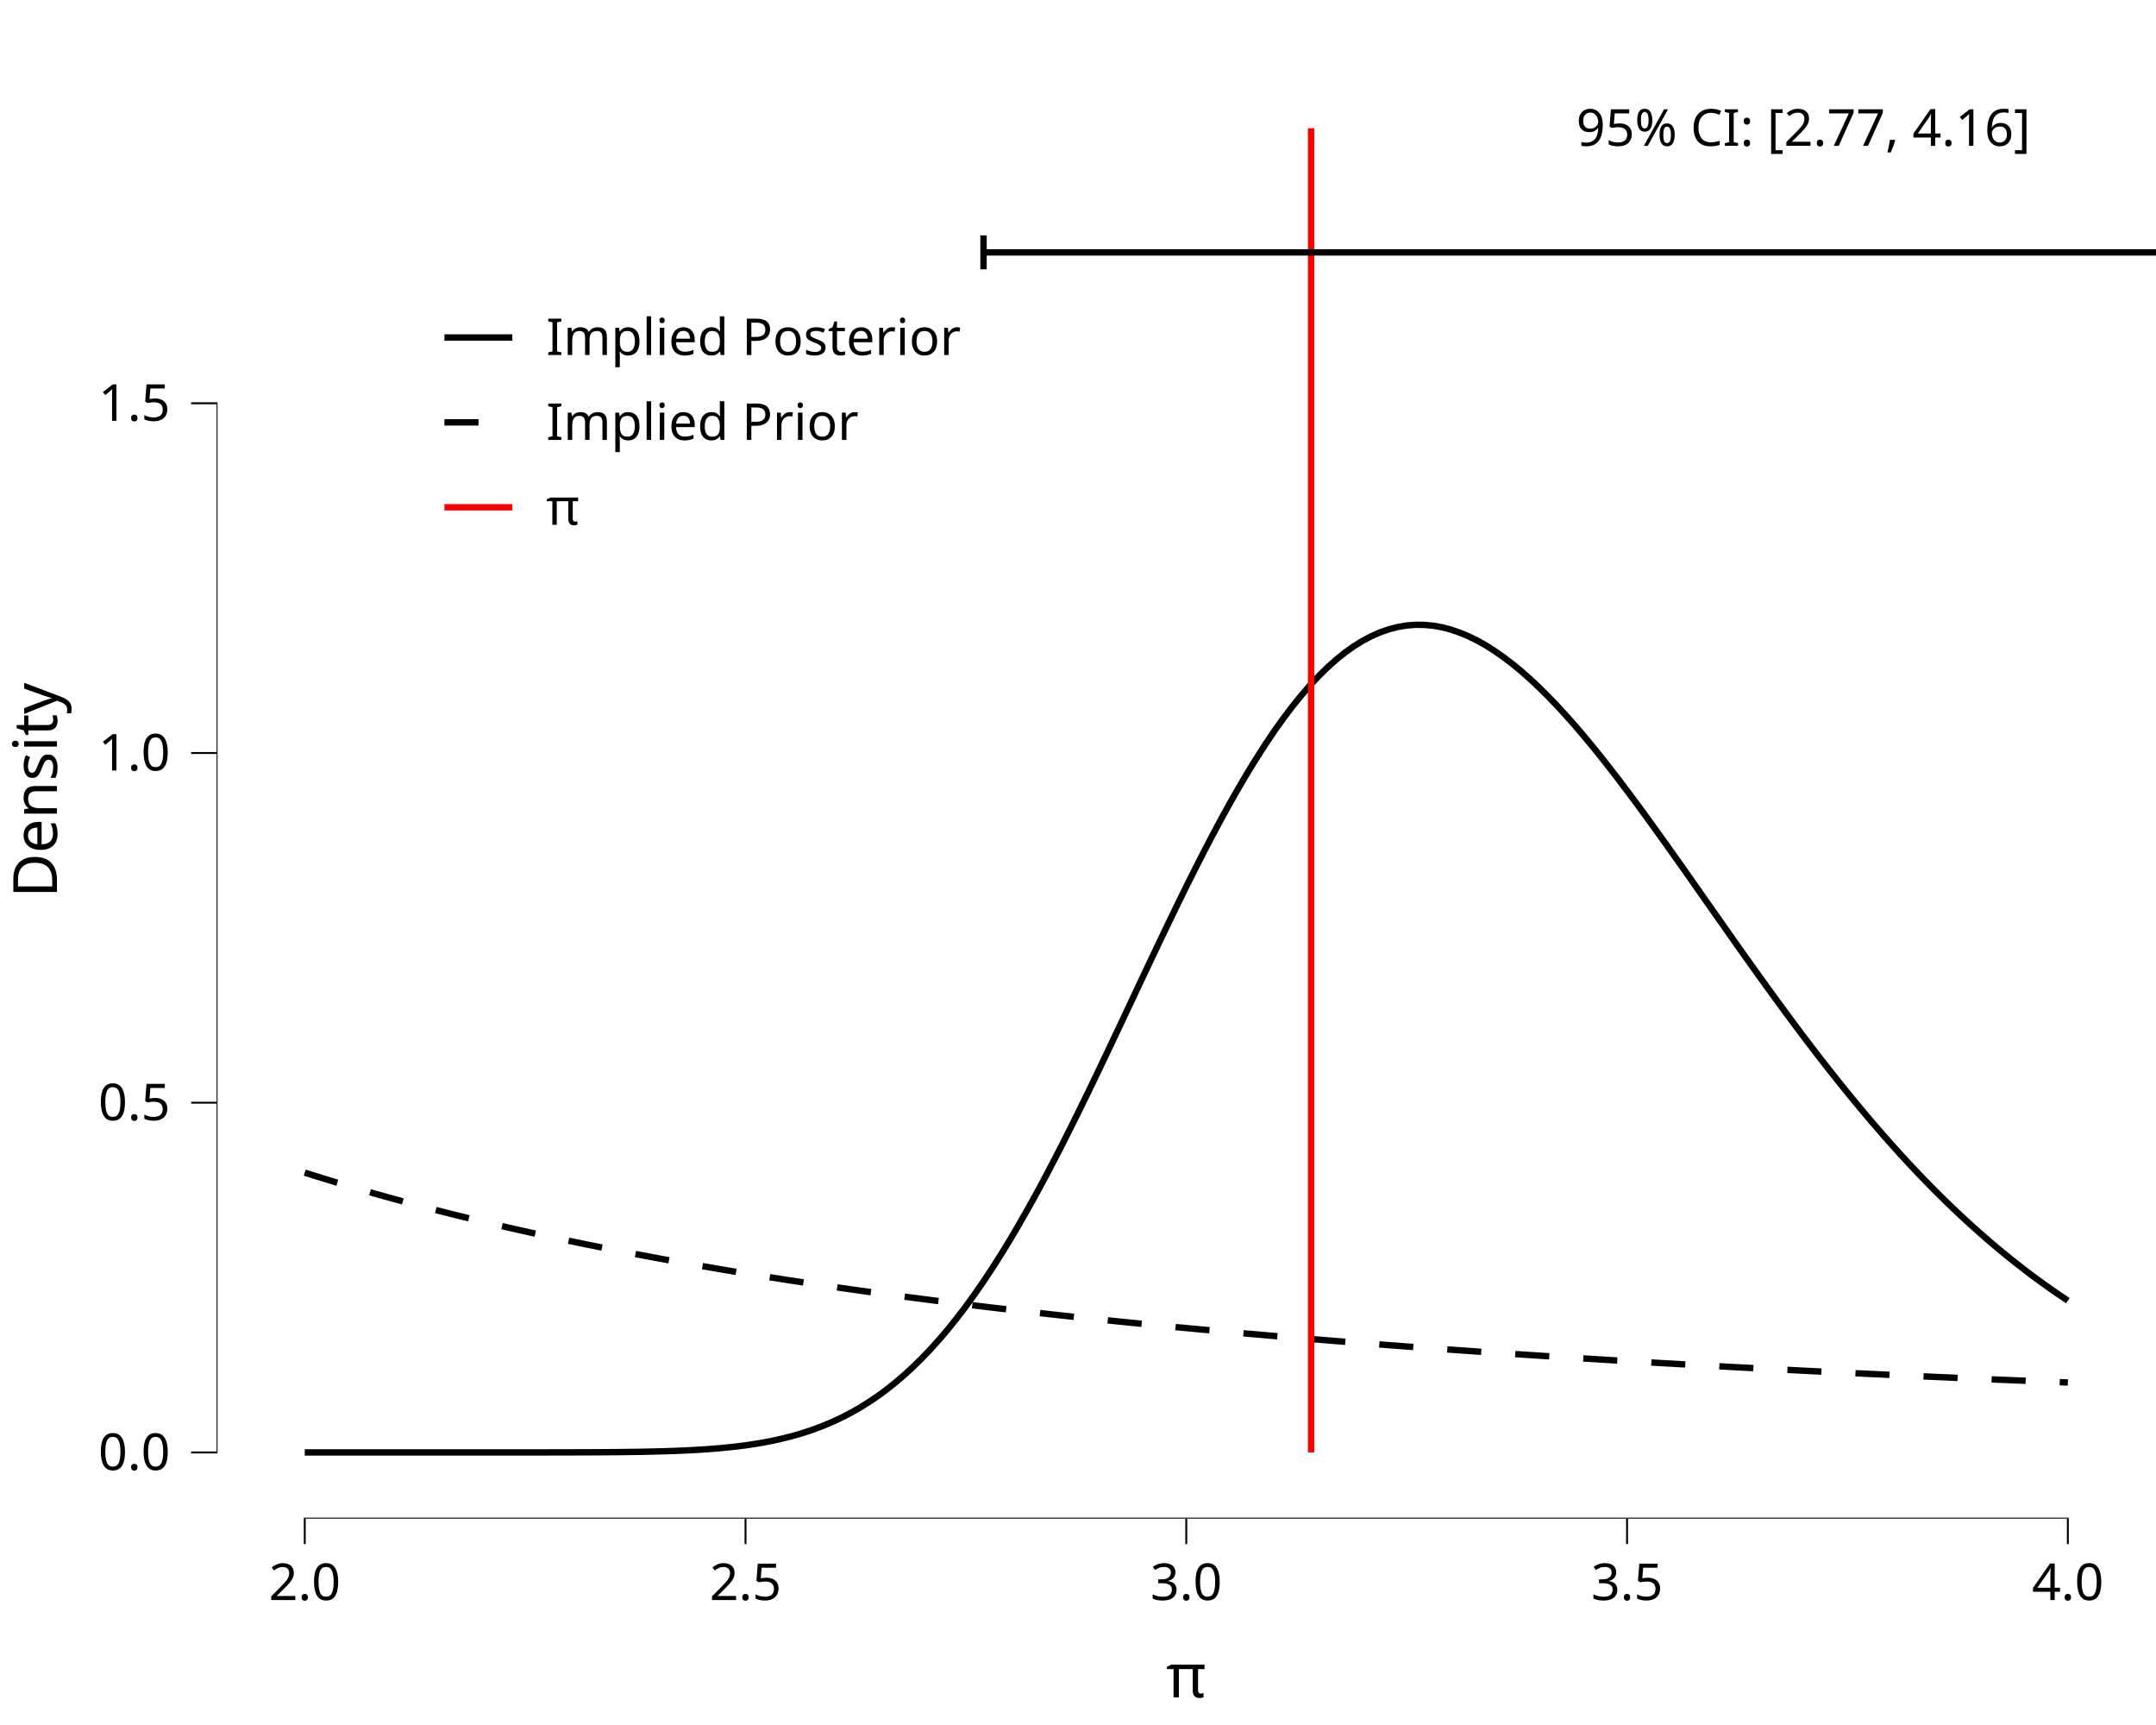
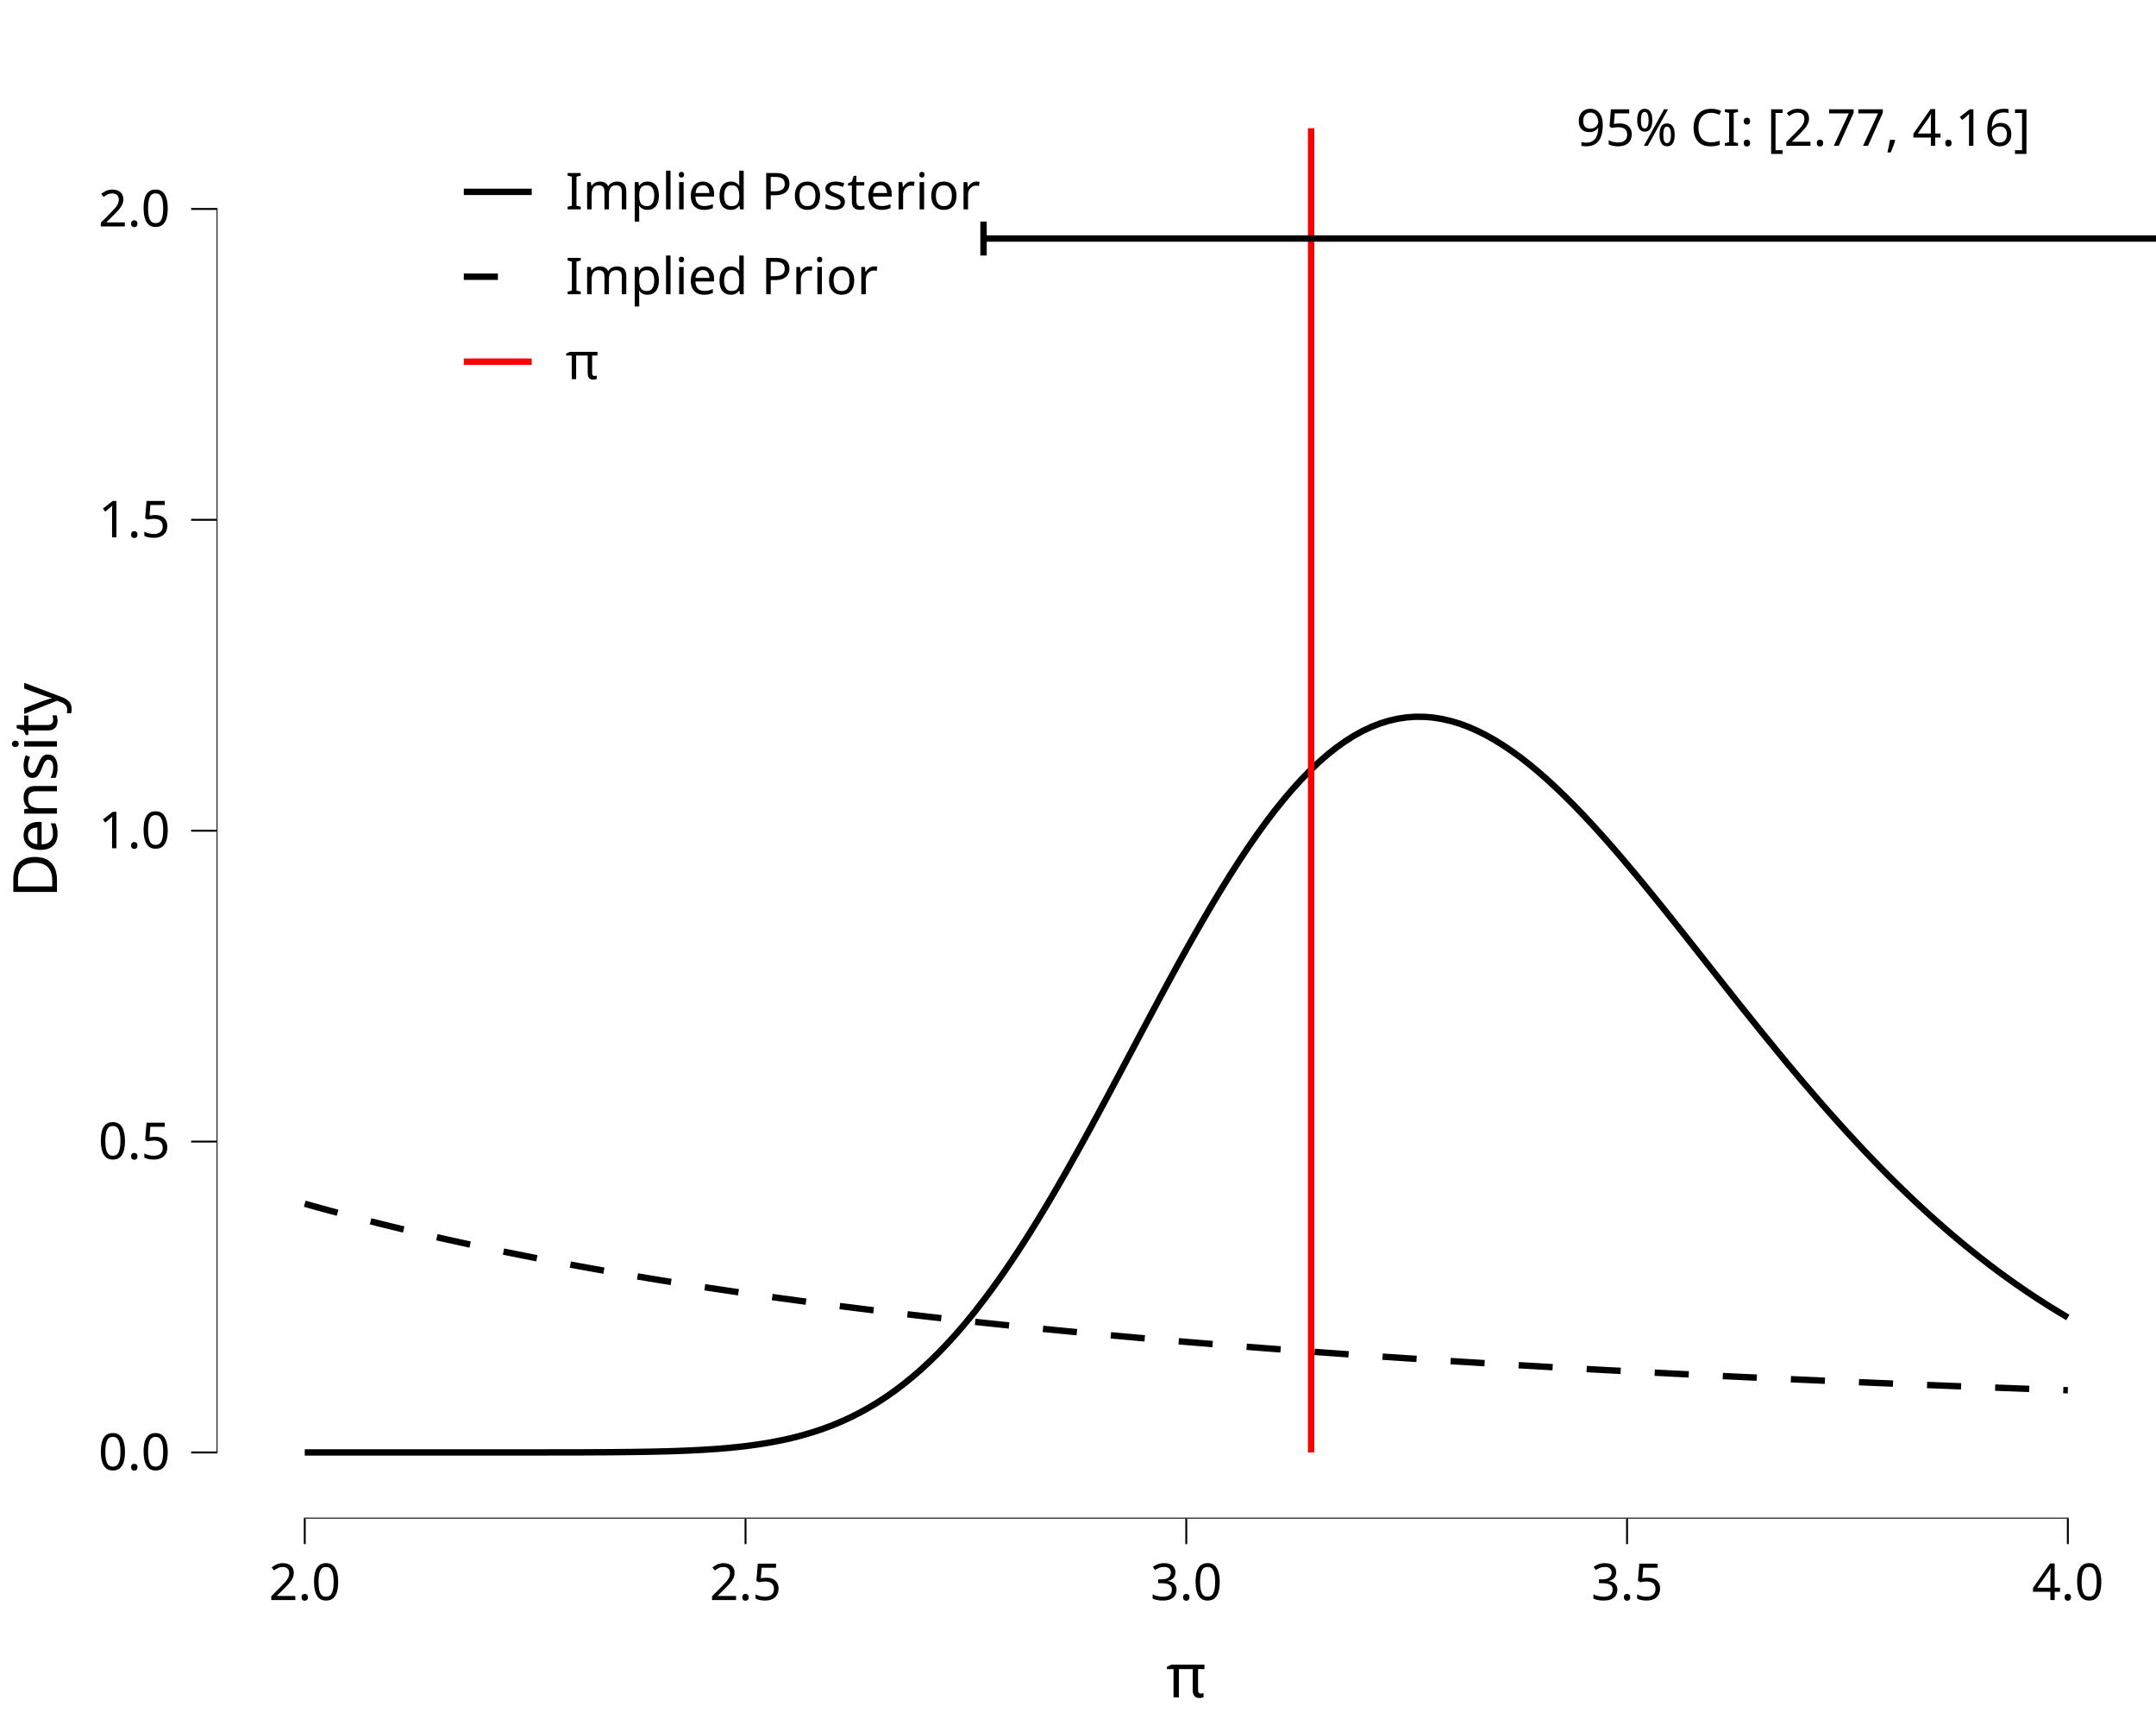
<svg xmlns="http://www.w3.org/2000/svg" class="svglite" data-engine-version="2.0" width="720.00pt" height="576.00pt" viewBox="0 0 720.00 576.00">
  <defs>
    <style type="text/css">
    .svglite line, .svglite polyline, .svglite polygon, .svglite path, .svglite rect, .svglite circle {
      fill: none;
      stroke: #000000;
      stroke-linecap: round;
      stroke-linejoin: round;
      stroke-miterlimit: 10.00;
    }
  </style>
  </defs>
  <rect width="100%" height="100%" style="stroke: none; fill: #FFFFFF;" />
  <defs>
    <clipPath id="cpMC4wMHw3MjAuMDB8MC4wMHw1NzYuMDA=">
      <rect x="0.00" y="0.00" width="720.00" height="576.00" />
    </clipPath>
  </defs>
  <g clip-path="url(#cpMC4wMHw3MjAuMDB8MC4wMHw1NzYuMDA=)">
    <rect x="0.00" y="0.00" width="720.00" height="576.00" style="stroke-width: 10.67; stroke: none;" />
  </g>
  <defs>
    <clipPath id="cpNzIuMzN8NzIwLjAwfDIwLjcxfDUwNy4wOQ==">
      <rect x="72.33" y="20.71" width="647.67" height="486.39" />
    </clipPath>
  </defs>
  <g clip-path="url(#cpNzIuMzN8NzIwLjAwfDIwLjcxfDUwNy4wOQ==)">
    <rect x="72.33" y="20.71" width="647.67" height="486.39" style="stroke-width: 10.67; stroke: none;" />
-     <polyline points="101.77,484.99 104.71,484.99 107.66,484.99 110.60,484.99 113.54,484.99 116.49,484.99 119.43,484.99 122.38,484.99 125.32,484.99 128.26,484.99 131.21,484.99 134.15,484.99 137.10,484.99 140.04,484.99 142.98,484.99 145.93,484.99 148.87,484.99 151.82,484.99 154.76,484.99 157.70,484.99 160.65,484.98 163.59,484.98 166.54,484.98 169.48,484.98 172.42,484.98 175.37,484.98 178.31,484.98 181.26,484.98 184.20,484.97 187.14,484.97 190.09,484.96 193.03,484.95 195.98,484.94 198.92,484.93 201.86,484.91 204.81,484.89 207.75,484.86 210.70,484.82 213.64,484.78 216.58,484.72 219.53,484.65 222.47,484.57 225.42,484.47 228.36,484.35 231.30,484.20 234.25,484.03 237.19,483.83 240.14,483.59 243.08,483.31 246.02,482.99 248.97,482.62 251.91,482.18 254.85,481.69 257.80,481.12 260.74,480.48 263.69,479.75 266.63,478.94 269.57,478.02 272.52,476.99 275.46,475.86 278.41,474.59 281.35,473.20 284.29,471.67 287.24,469.99 290.18,468.15 293.13,466.16 296.07,464.00 299.01,461.66 301.96,459.14 304.90,456.44 307.85,453.55 310.79,450.47 313.73,447.20 316.68,443.73 319.62,440.06 322.57,436.19 325.51,432.12 328.45,427.87 331.40,423.42 334.34,418.79 337.29,413.97 340.23,408.98 343.17,403.82 346.12,398.51 349.06,393.05 352.01,387.44 354.95,381.72 357.89,375.87 360.84,369.92 363.78,363.89 366.73,357.78 369.67,351.61 372.61,345.40 375.56,339.16 378.50,332.91 381.44,326.66 384.39,320.43 387.33,314.24 390.28,308.10 393.22,302.03 396.16,296.04 399.11,290.16 402.05,284.39 405.00,278.75 407.94,273.25 410.88,267.92 413.83,262.75 416.77,257.77 419.72,252.99 422.66,248.41 425.60,244.05 428.55,239.92 431.49,236.02 434.44,232.36 437.38,228.95 440.32,225.80 443.27,222.90 446.21,220.27 449.16,217.90 452.10,215.80 455.04,213.98 457.99,212.42 460.93,211.13 463.88,210.11 466.82,209.35 469.76,208.86 472.71,208.63 475.65,208.66 478.60,208.93 481.54,209.45 484.48,210.22 487.43,211.22 490.37,212.44 493.32,213.89 496.26,215.54 499.20,217.41 502.15,219.47 505.09,221.71 508.04,224.14 510.98,226.74 513.92,229.50 516.87,232.42 519.81,235.47 522.75,238.67 525.70,241.98 528.64,245.42 531.59,248.96 534.53,252.60 537.47,256.34 540.42,260.15 543.36,264.04 546.31,267.99 549.25,272.00 552.19,276.05 555.14,280.15 558.08,284.28 561.03,288.44 563.97,292.62 566.91,296.81 569.86,301.01 572.80,305.20 575.75,309.39 578.69,313.57 581.63,317.74 584.58,321.88 587.52,325.99 590.47,330.08 593.41,334.13 596.35,338.14 599.30,342.11 602.24,346.03 605.19,349.91 608.13,353.73 611.07,357.49 614.02,361.20 616.96,364.85 619.91,368.44 622.85,371.97 625.79,375.43 628.74,378.83 631.68,382.16 634.63,385.42 637.57,388.62 640.51,391.74 643.46,394.80 646.40,397.78 649.35,400.70 652.29,403.54 655.23,406.31 658.18,409.02 661.12,411.65 664.06,414.22 667.01,416.71 669.95,419.14 672.90,421.50 675.84,423.80 678.78,426.03 681.73,428.19 684.67,430.29 687.62,432.32 690.56,434.30 " style="stroke-width: 2.13; stroke-linecap: butt;" />
-     <polyline points="101.77,391.56 104.71,392.49 107.66,393.40 110.60,394.30 113.54,395.19 116.49,396.06 119.43,396.92 122.38,397.77 125.32,398.61 128.26,399.43 131.21,400.25 134.15,401.05 137.10,401.84 140.04,402.62 142.98,403.39 145.93,404.14 148.87,404.89 151.82,405.63 154.76,406.35 157.70,407.07 160.65,407.78 163.59,408.47 166.54,409.16 169.48,409.84 172.42,410.51 175.37,411.17 178.31,411.82 181.26,412.46 184.20,413.10 187.14,413.73 190.09,414.34 193.03,414.95 195.98,415.56 198.92,416.15 201.86,416.74 204.81,417.32 207.75,417.89 210.70,418.46 213.64,419.01 216.58,419.56 219.53,420.11 222.47,420.65 225.42,421.18 228.36,421.70 231.30,422.22 234.25,422.73 237.19,423.23 240.14,423.73 243.08,424.23 246.02,424.71 248.97,425.19 251.91,425.67 254.85,426.14 257.80,426.60 260.74,427.06 263.69,427.52 266.63,427.96 269.57,428.41 272.52,428.85 275.46,429.28 278.41,429.71 281.35,430.13 284.29,430.55 287.24,430.96 290.18,431.37 293.13,431.77 296.07,432.17 299.01,432.57 301.96,432.96 304.90,433.34 307.85,433.72 310.79,434.10 313.73,434.48 316.68,434.84 319.62,435.21 322.57,435.57 325.51,435.93 328.45,436.28 331.40,436.63 334.34,436.98 337.29,437.32 340.23,437.66 343.17,437.99 346.12,438.33 349.06,438.65 352.01,438.98 354.95,439.30 357.89,439.62 360.84,439.93 363.78,440.24 366.73,440.55 369.67,440.86 372.61,441.16 375.56,441.46 378.50,441.75 381.44,442.04 384.39,442.33 387.33,442.62 390.28,442.90 393.22,443.19 396.16,443.46 399.11,443.74 402.05,444.01 405.00,444.28 407.94,444.55 410.88,444.81 413.83,445.08 416.77,445.34 419.72,445.59 422.66,445.85 425.60,446.10 428.55,446.35 431.49,446.60 434.44,446.84 437.38,447.08 440.32,447.32 443.27,447.56 446.21,447.80 449.16,448.03 452.10,448.26 455.04,448.49 457.99,448.72 460.93,448.94 463.88,449.17 466.82,449.39 469.76,449.61 472.71,449.82 475.65,450.04 478.60,450.25 481.54,450.46 484.48,450.67 487.43,450.88 490.37,451.08 493.32,451.29 496.26,451.49 499.20,451.69 502.15,451.88 505.09,452.08 508.04,452.28 510.98,452.47 513.92,452.66 516.87,452.85 519.81,453.04 522.75,453.22 525.70,453.41 528.64,453.59 531.59,453.77 534.53,453.95 537.47,454.13 540.42,454.30 543.36,454.48 546.31,454.65 549.25,454.83 552.19,455.00 555.14,455.17 558.08,455.33 561.03,455.50 563.97,455.66 566.91,455.83 569.86,455.99 572.80,456.15 575.75,456.31 578.69,456.47 581.63,456.63 584.58,456.78 587.52,456.94 590.47,457.09 593.41,457.24 596.35,457.39 599.30,457.54 602.24,457.69 605.19,457.84 608.13,457.98 611.07,458.13 614.02,458.27 616.96,458.41 619.91,458.55 622.85,458.69 625.79,458.83 628.74,458.97 631.68,459.11 634.63,459.24 637.57,459.38 640.51,459.51 643.46,459.64 646.40,459.77 649.35,459.90 652.29,460.03 655.23,460.16 658.18,460.29 661.12,460.42 664.06,460.54 667.01,460.67 669.95,460.79 672.90,460.91 675.84,461.03 678.78,461.16 681.73,461.28 684.67,461.39 687.62,461.51 690.56,461.63 " style="stroke-width: 2.13; stroke-dasharray: 11.38,11.38; stroke-linecap: butt;" />
+     <polyline points="101.77,484.99 104.71,484.99 107.66,484.99 110.60,484.99 113.54,484.99 116.49,484.99 119.43,484.99 122.38,484.99 125.32,484.99 128.26,484.99 131.21,484.99 134.15,484.99 137.10,484.99 140.04,484.99 142.98,484.99 145.93,484.99 148.87,484.99 151.82,484.99 154.76,484.99 157.70,484.99 160.65,484.98 163.59,484.98 166.54,484.98 169.48,484.98 172.42,484.98 175.37,484.98 178.31,484.98 181.26,484.98 184.20,484.97 187.14,484.97 190.09,484.96 193.03,484.96 195.98,484.95 198.92,484.93 201.86,484.92 204.81,484.90 207.75,484.87 210.70,484.84 213.64,484.80 216.58,484.75 219.53,484.69 222.47,484.62 225.42,484.53 228.36,484.42 231.30,484.29 234.25,484.14 237.19,483.96 240.14,483.75 243.08,483.50 246.02,483.21 248.97,482.88 251.91,482.49 254.85,482.05 257.80,481.55 260.74,480.98 263.69,480.34 266.63,479.61 269.57,478.79 272.52,477.88 275.46,476.87 278.41,475.75 281.35,474.51 284.29,473.15 287.24,471.65 290.18,470.02 293.13,468.25 296.07,466.33 299.01,464.25 301.96,462.01 304.90,459.61 307.85,457.05 310.79,454.31 313.73,451.40 316.68,448.31 319.62,445.05 322.57,441.61 325.51,438.00 328.45,434.21 331.40,430.26 334.34,426.14 337.29,421.86 340.23,417.43 343.17,412.84 346.12,408.12 349.06,403.26 352.01,398.28 354.95,393.19 357.89,387.99 360.84,382.71 363.78,377.35 366.73,371.92 369.67,366.43 372.61,360.91 375.56,355.36 378.50,349.81 381.44,344.25 384.39,338.71 387.33,333.21 390.28,327.75 393.22,322.36 396.16,317.04 399.11,311.80 402.05,306.68 405.00,301.66 407.94,296.78 410.88,292.04 413.83,287.45 416.77,283.02 419.72,278.77 422.66,274.70 425.60,270.82 428.55,267.15 431.49,263.68 434.44,260.43 437.38,257.40 440.32,254.60 443.27,252.02 446.21,249.68 449.16,247.58 452.10,245.71 455.04,244.09 457.99,242.70 460.93,241.56 463.88,240.65 466.82,239.98 469.76,239.54 472.71,239.34 475.65,239.36 478.60,239.60 481.54,240.07 484.48,240.75 487.43,241.63 490.37,242.72 493.32,244.01 496.26,245.48 499.20,247.14 502.15,248.97 505.09,250.97 508.04,253.12 510.98,255.43 513.92,257.89 516.87,260.48 519.81,263.20 522.75,266.03 525.70,268.98 528.64,272.04 531.59,275.19 534.53,278.42 537.47,281.74 540.42,285.13 543.36,288.59 546.31,292.10 549.25,295.66 552.19,299.27 555.14,302.91 558.08,306.58 561.03,310.28 563.97,313.99 566.91,317.72 569.86,321.45 572.80,325.18 575.75,328.90 578.69,332.62 581.63,336.32 584.58,340.00 587.52,343.66 590.47,347.29 593.41,350.89 596.35,354.46 599.30,357.98 602.24,361.47 605.19,364.91 608.13,368.31 611.07,371.66 614.02,374.96 616.96,378.20 619.91,381.39 622.85,384.53 625.79,387.61 628.74,390.63 631.68,393.59 634.63,396.49 637.57,399.32 640.51,402.10 643.46,404.82 646.40,407.47 649.35,410.06 652.29,412.59 655.23,415.06 658.18,417.46 661.12,419.80 664.06,422.08 667.01,424.30 669.95,426.46 672.90,428.56 675.84,430.60 678.78,432.58 681.73,434.50 684.67,436.37 687.62,438.17 690.56,439.93 " style="stroke-width: 2.13; stroke-linecap: butt;" />
+     <polyline points="101.77,401.94 104.71,402.77 107.66,403.58 110.60,404.38 113.54,405.17 116.49,405.94 119.43,406.71 122.38,407.46 125.32,408.21 128.26,408.94 131.21,409.66 134.15,410.38 137.10,411.08 140.04,411.77 142.98,412.45 145.93,413.13 148.87,413.79 151.82,414.44 154.76,415.09 157.70,415.73 160.65,416.35 163.59,416.97 166.54,417.59 169.48,418.19 172.42,418.78 175.37,419.37 178.31,419.95 181.26,420.52 184.20,421.09 187.14,421.64 190.09,422.19 193.03,422.74 195.98,423.27 198.92,423.80 201.86,424.32 204.81,424.84 207.75,425.35 210.70,425.85 213.64,426.34 216.58,426.83 219.53,427.32 222.47,427.79 225.42,428.27 228.36,428.73 231.30,429.19 234.25,429.65 237.19,430.10 240.14,430.54 243.08,430.98 246.02,431.41 248.97,431.84 251.91,432.26 254.85,432.68 257.80,433.09 260.74,433.50 263.69,433.90 266.63,434.30 269.57,434.69 272.52,435.08 275.46,435.47 278.41,435.85 281.35,436.22 284.29,436.59 287.24,436.96 290.18,437.33 293.13,437.68 296.07,438.04 299.01,438.39 301.96,438.74 304.90,439.08 307.85,439.42 310.79,439.76 313.73,440.09 316.68,440.42 319.62,440.74 322.57,441.06 325.51,441.38 328.45,441.69 331.40,442.00 334.34,442.31 337.29,442.62 340.23,442.92 343.17,443.22 346.12,443.51 349.06,443.80 352.01,444.09 354.95,444.38 357.89,444.66 360.84,444.94 363.78,445.21 366.73,445.49 369.67,445.76 372.61,446.03 375.56,446.29 378.50,446.56 381.44,446.82 384.39,447.07 387.33,447.33 390.28,447.58 393.22,447.83 396.16,448.08 399.11,448.32 402.05,448.56 405.00,448.80 407.94,449.04 410.88,449.28 413.83,449.51 416.77,449.74 419.72,449.97 422.66,450.20 425.60,450.42 428.55,450.64 431.49,450.86 434.44,451.08 437.38,451.30 440.32,451.51 443.27,451.72 446.21,451.93 449.16,452.14 452.10,452.34 455.04,452.55 457.99,452.75 460.93,452.95 463.88,453.15 466.82,453.34 469.76,453.54 472.71,453.73 475.65,453.92 478.60,454.11 481.54,454.30 484.48,454.48 487.43,454.67 490.37,454.85 493.32,455.03 496.26,455.21 499.20,455.39 502.15,455.56 505.09,455.74 508.04,455.91 510.98,456.08 513.92,456.25 516.87,456.42 519.81,456.59 522.75,456.75 525.70,456.92 528.64,457.08 531.59,457.24 534.53,457.40 537.47,457.56 540.42,457.71 543.36,457.87 546.31,458.02 549.25,458.18 552.19,458.33 555.14,458.48 558.08,458.63 561.03,458.78 563.97,458.92 566.91,459.07 569.86,459.21 572.80,459.35 575.75,459.50 578.69,459.64 581.63,459.78 584.58,459.92 587.52,460.05 590.47,460.19 593.41,460.32 596.35,460.46 599.30,460.59 602.24,460.72 605.19,460.85 608.13,460.98 611.07,461.11 614.02,461.24 616.96,461.36 619.91,461.49 622.85,461.61 625.79,461.74 628.74,461.86 631.68,461.98 634.63,462.10 637.57,462.22 640.51,462.34 643.46,462.46 646.40,462.58 649.35,462.69 652.29,462.81 655.23,462.92 658.18,463.03 661.12,463.15 664.06,463.26 667.01,463.37 669.95,463.48 672.90,463.59 675.84,463.70 678.78,463.80 681.73,463.91 684.67,464.02 687.62,464.12 690.56,464.22 " style="stroke-width: 2.13; stroke-dasharray: 11.38,11.38; stroke-linecap: butt;" />
    <polyline points="437.85,484.99 437.85,480.52 437.85,476.05 437.85,471.59 437.85,467.12 437.85,462.65 437.85,458.19 437.85,453.72 437.85,449.25 437.85,444.79 437.85,440.32 437.85,435.86 437.85,431.39 437.85,426.92 437.85,422.46 437.85,417.99 437.85,413.52 437.85,409.06 437.85,404.59 437.85,400.12 437.85,395.66 437.85,391.19 437.85,386.73 437.85,382.26 437.85,377.79 437.85,373.33 437.85,368.86 437.85,364.39 437.85,359.93 437.85,355.46 437.85,350.99 437.85,346.53 437.85,342.06 437.85,337.60 437.85,333.13 437.85,328.66 437.85,324.20 437.85,319.73 437.85,315.26 437.85,310.80 437.85,306.33 437.85,301.87 437.85,297.40 437.85,292.93 437.85,288.47 437.85,284.00 437.85,279.53 437.85,275.07 437.85,270.60 437.85,266.13 437.85,261.67 437.85,257.20 437.85,252.74 437.85,248.27 437.85,243.80 437.85,239.34 437.85,234.87 437.85,230.40 437.85,225.94 437.85,221.47 437.85,217.00 437.85,212.54 437.85,208.07 437.85,203.61 437.85,199.14 437.85,194.67 437.85,190.21 437.85,185.74 437.85,181.27 437.85,176.81 437.85,172.34 437.85,167.87 437.85,163.41 437.85,158.94 437.85,154.48 437.85,150.01 437.85,145.54 437.85,141.08 437.85,136.61 437.85,132.14 437.85,127.68 437.85,123.21 437.85,118.74 437.85,114.28 437.85,109.81 437.85,105.35 437.85,100.88 437.85,96.41 437.85,91.95 437.85,87.48 437.85,83.01 437.85,78.55 437.85,74.08 437.85,69.61 437.85,65.15 437.85,60.68 437.85,56.22 437.85,51.75 437.85,47.28 437.85,42.82 " style="stroke-width: 2.13; stroke: #FF0000; stroke-linecap: butt;" />
    <line x1="101.45" y1="507.09" x2="690.88" y2="507.09" style="stroke-width: 0.64; stroke-linecap: butt;" />
-     <line x1="72.33" y1="485.30" x2="72.33" y2="134.33" style="stroke-width: 0.64; stroke-linecap: butt;" />
+     <line x1="72.33" y1="485.30" x2="72.33" y2="69.45" style="stroke-width: 0.64; stroke-linecap: butt;" />
    <text x="602.24" y="48.69" text-anchor="middle" style="font-size: 17.07px; font-family: sans;" textLength="150.90px" lengthAdjust="spacingAndGlyphs">95% CI: [2.77, 4.16]</text>
-     <line x1="328.45" y1="84.27" x2="737.66" y2="84.27" style="stroke-width: 2.13; stroke-linecap: butt;" />
-     <polyline points="328.45,78.60 328.45,84.27 328.45,89.94 " style="stroke-width: 2.13; stroke-linecap: butt;" />
-     <polyline points="737.66,89.94 737.66,84.27 737.66,78.60 " style="stroke-width: 2.13; stroke-linecap: butt;" />
+     <line x1="328.45" y1="79.66" x2="737.66" y2="79.66" style="stroke-width: 2.13; stroke-linecap: butt;" />
+     <polyline points="328.45,73.99 328.45,79.66 328.45,85.33 " style="stroke-width: 2.13; stroke-linecap: butt;" />
+     <polyline points="737.66,85.33 737.66,79.66 737.66,73.99 " style="stroke-width: 2.13; stroke-linecap: butt;" />
    <rect x="72.33" y="20.71" width="647.67" height="486.39" style="stroke-width: 0.00; stroke: none;" />
  </g>
  <g clip-path="url(#cpMC4wMHw3MjAuMDB8MC4wMHw1NzYuMDA=)">
    <polyline points="72.33,507.09 72.33,20.71 " style="stroke-width: 0.00; stroke: none; stroke-linecap: butt;" />
    <text x="56.85" y="490.84" text-anchor="end" style="font-size: 17.00px; font-family: sans;" textLength="23.63px" lengthAdjust="spacingAndGlyphs">0.0</text>
-     <text x="56.85" y="374.06" text-anchor="end" style="font-size: 17.00px; font-family: sans;" textLength="23.63px" lengthAdjust="spacingAndGlyphs">0.5</text>
-     <text x="56.85" y="257.28" text-anchor="end" style="font-size: 17.00px; font-family: sans;" textLength="23.63px" lengthAdjust="spacingAndGlyphs">1.0</text>
-     <text x="56.85" y="140.50" text-anchor="end" style="font-size: 17.00px; font-family: sans;" textLength="23.63px" lengthAdjust="spacingAndGlyphs">1.5</text>
+     <text x="56.85" y="387.03" text-anchor="end" style="font-size: 17.00px; font-family: sans;" textLength="23.63px" lengthAdjust="spacingAndGlyphs">0.5</text>
+     <text x="56.85" y="283.23" text-anchor="end" style="font-size: 17.00px; font-family: sans;" textLength="23.63px" lengthAdjust="spacingAndGlyphs">1.0</text>
+     <text x="56.85" y="179.42" text-anchor="end" style="font-size: 17.00px; font-family: sans;" textLength="23.63px" lengthAdjust="spacingAndGlyphs">1.5</text>
+     <text x="56.85" y="75.62" text-anchor="end" style="font-size: 17.00px; font-family: sans;" textLength="23.63px" lengthAdjust="spacingAndGlyphs">2.0</text>
    <polyline points="63.83,484.99 72.33,484.99 " style="stroke-width: 0.64; stroke-linecap: butt;" />
-     <polyline points="63.83,368.21 72.33,368.21 " style="stroke-width: 0.64; stroke-linecap: butt;" />
-     <polyline points="63.83,251.43 72.33,251.43 " style="stroke-width: 0.64; stroke-linecap: butt;" />
-     <polyline points="63.83,134.65 72.33,134.65 " style="stroke-width: 0.64; stroke-linecap: butt;" />
+     <polyline points="63.83,381.18 72.33,381.18 " style="stroke-width: 0.64; stroke-linecap: butt;" />
+     <polyline points="63.83,277.38 72.33,277.38 " style="stroke-width: 0.64; stroke-linecap: butt;" />
+     <polyline points="63.83,173.57 72.33,173.57 " style="stroke-width: 0.64; stroke-linecap: butt;" />
+     <polyline points="63.83,69.77 72.33,69.77 " style="stroke-width: 0.64; stroke-linecap: butt;" />
    <polyline points="72.33,507.09 720.00,507.09 " style="stroke-width: 0.00; stroke: none; stroke-linecap: butt;" />
    <polyline points="101.77,515.60 101.77,507.09 " style="stroke-width: 0.64; stroke-linecap: butt;" />
    <polyline points="248.97,515.60 248.97,507.09 " style="stroke-width: 0.64; stroke-linecap: butt;" />
    <polyline points="396.16,515.60 396.16,507.09 " style="stroke-width: 0.64; stroke-linecap: butt;" />
    <polyline points="543.36,515.60 543.36,507.09 " style="stroke-width: 0.64; stroke-linecap: butt;" />
    <polyline points="690.56,515.60 690.56,507.09 " style="stroke-width: 0.64; stroke-linecap: butt;" />
    <text x="101.77" y="534.27" text-anchor="middle" style="font-size: 17.00px; font-family: sans;" textLength="23.63px" lengthAdjust="spacingAndGlyphs">2.0</text>
    <text x="248.97" y="534.27" text-anchor="middle" style="font-size: 17.00px; font-family: sans;" textLength="23.63px" lengthAdjust="spacingAndGlyphs">2.5</text>
    <text x="396.16" y="534.27" text-anchor="middle" style="font-size: 17.00px; font-family: sans;" textLength="23.63px" lengthAdjust="spacingAndGlyphs">3.0</text>
    <text x="543.36" y="534.27" text-anchor="middle" style="font-size: 17.00px; font-family: sans;" textLength="23.63px" lengthAdjust="spacingAndGlyphs">3.5</text>
    <text x="690.56" y="534.27" text-anchor="middle" style="font-size: 17.00px; font-family: sans;" textLength="23.63px" lengthAdjust="spacingAndGlyphs">4.0</text>
    <text x="396.16" y="566.78" text-anchor="middle" style="font-size: 20.40px; font-family: sans;" textLength="14.08px" lengthAdjust="spacingAndGlyphs">π</text>
    <text transform="translate(19.02,263.90) rotate(-90)" text-anchor="middle" style="font-size: 20.40px; font-family: sans;" textLength="68.04px" lengthAdjust="spacingAndGlyphs">Density</text>
-     <rect x="140.10" y="69.35" width="175.33" height="119.70" style="stroke-width: 0.75; stroke: none;" />
-     <rect x="140.10" y="69.35" width="175.33" height="119.70" style="stroke-width: 10.67; stroke: none;" />
-     <rect x="145.58" y="98.52" width="28.35" height="28.35" style="stroke-width: 10.67; stroke: none;" />
-     <line x1="148.42" y1="112.70" x2="171.09" y2="112.70" style="stroke-width: 2.13; stroke-linecap: butt;" />
-     <rect x="145.58" y="126.87" width="28.35" height="28.35" style="stroke-width: 10.67; stroke: none;" />
-     <line x1="148.42" y1="141.04" x2="171.09" y2="141.04" style="stroke-width: 2.13; stroke-dasharray: 11.38,11.38; stroke-linecap: butt;" />
-     <rect x="145.58" y="155.22" width="28.35" height="28.35" style="stroke-width: 10.67; stroke: none;" />
-     <line x1="148.42" y1="169.39" x2="171.09" y2="169.39" style="stroke-width: 2.13; stroke: #FF0000; stroke-linecap: butt;" />
-     <text x="182.40" y="118.55" style="font-size: 17.00px; font-family: sans;" textLength="127.56px" lengthAdjust="spacingAndGlyphs">Implied Posterior</text>
-     <text x="182.40" y="146.89" style="font-size: 17.00px; font-family: sans;" textLength="95.42px" lengthAdjust="spacingAndGlyphs">Implied Prior</text>
-     <text x="182.40" y="175.24" style="font-size: 17.00px; font-family: sans;" textLength="11.73px" lengthAdjust="spacingAndGlyphs">π</text>
+     <rect x="146.58" y="20.71" width="175.33" height="119.70" style="stroke-width: 0.75; stroke: none;" />
+     <rect x="146.58" y="20.71" width="175.33" height="119.70" style="stroke-width: 10.67; stroke: none;" />
+     <rect x="152.06" y="49.88" width="28.35" height="28.35" style="stroke-width: 10.67; stroke: none;" />
+     <line x1="154.89" y1="64.06" x2="177.57" y2="64.06" style="stroke-width: 2.13; stroke-linecap: butt;" />
+     <rect x="152.06" y="78.23" width="28.35" height="28.35" style="stroke-width: 10.67; stroke: none;" />
+     <line x1="154.89" y1="92.40" x2="177.57" y2="92.40" style="stroke-width: 2.13; stroke-dasharray: 11.38,11.38; stroke-linecap: butt;" />
+     <rect x="152.06" y="106.58" width="28.35" height="28.35" style="stroke-width: 10.67; stroke: none;" />
+     <line x1="154.89" y1="120.75" x2="177.57" y2="120.75" style="stroke-width: 2.13; stroke: #FF0000; stroke-linecap: butt;" />
+     <text x="188.87" y="69.91" style="font-size: 17.00px; font-family: sans;" textLength="127.56px" lengthAdjust="spacingAndGlyphs">Implied Posterior</text>
+     <text x="188.87" y="98.25" style="font-size: 17.00px; font-family: sans;" textLength="95.42px" lengthAdjust="spacingAndGlyphs">Implied Prior</text>
+     <text x="188.87" y="126.60" style="font-size: 17.00px; font-family: sans;" textLength="11.73px" lengthAdjust="spacingAndGlyphs">π</text>
  </g>
</svg>
